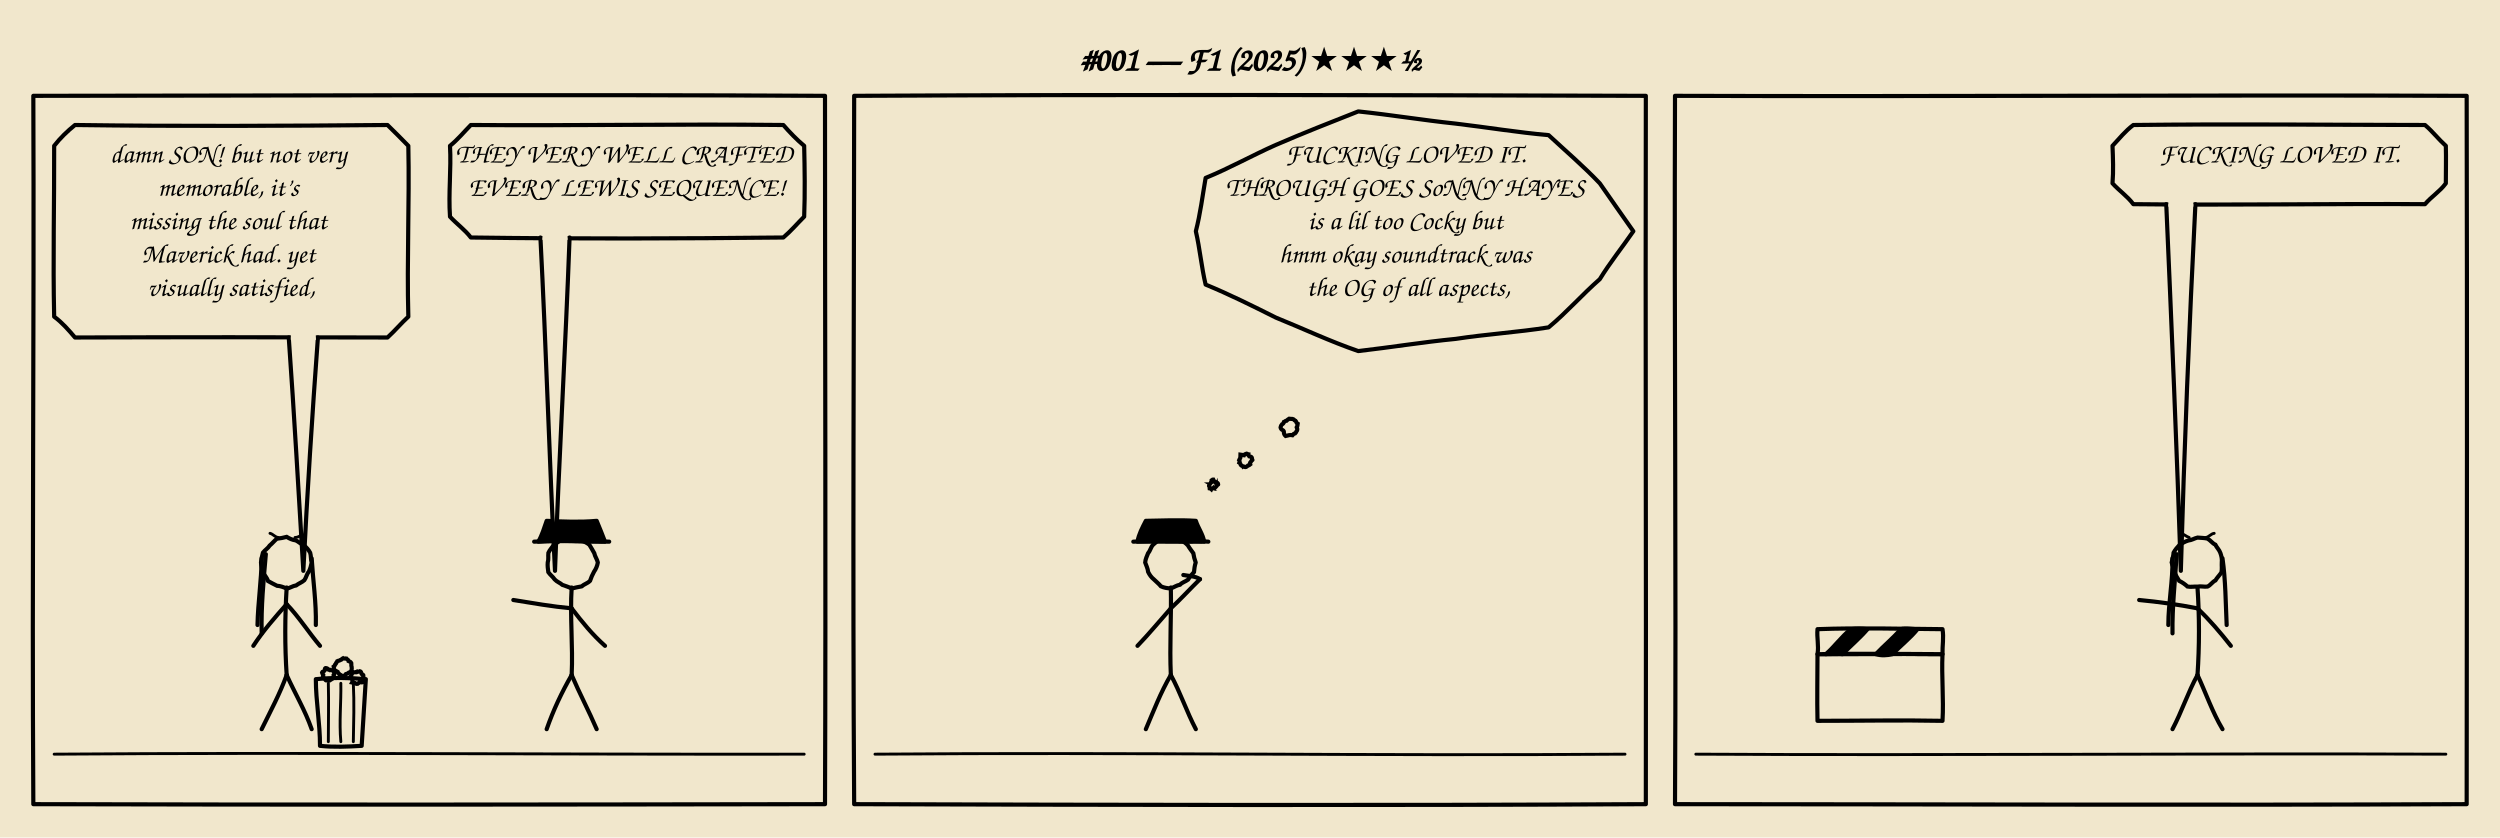
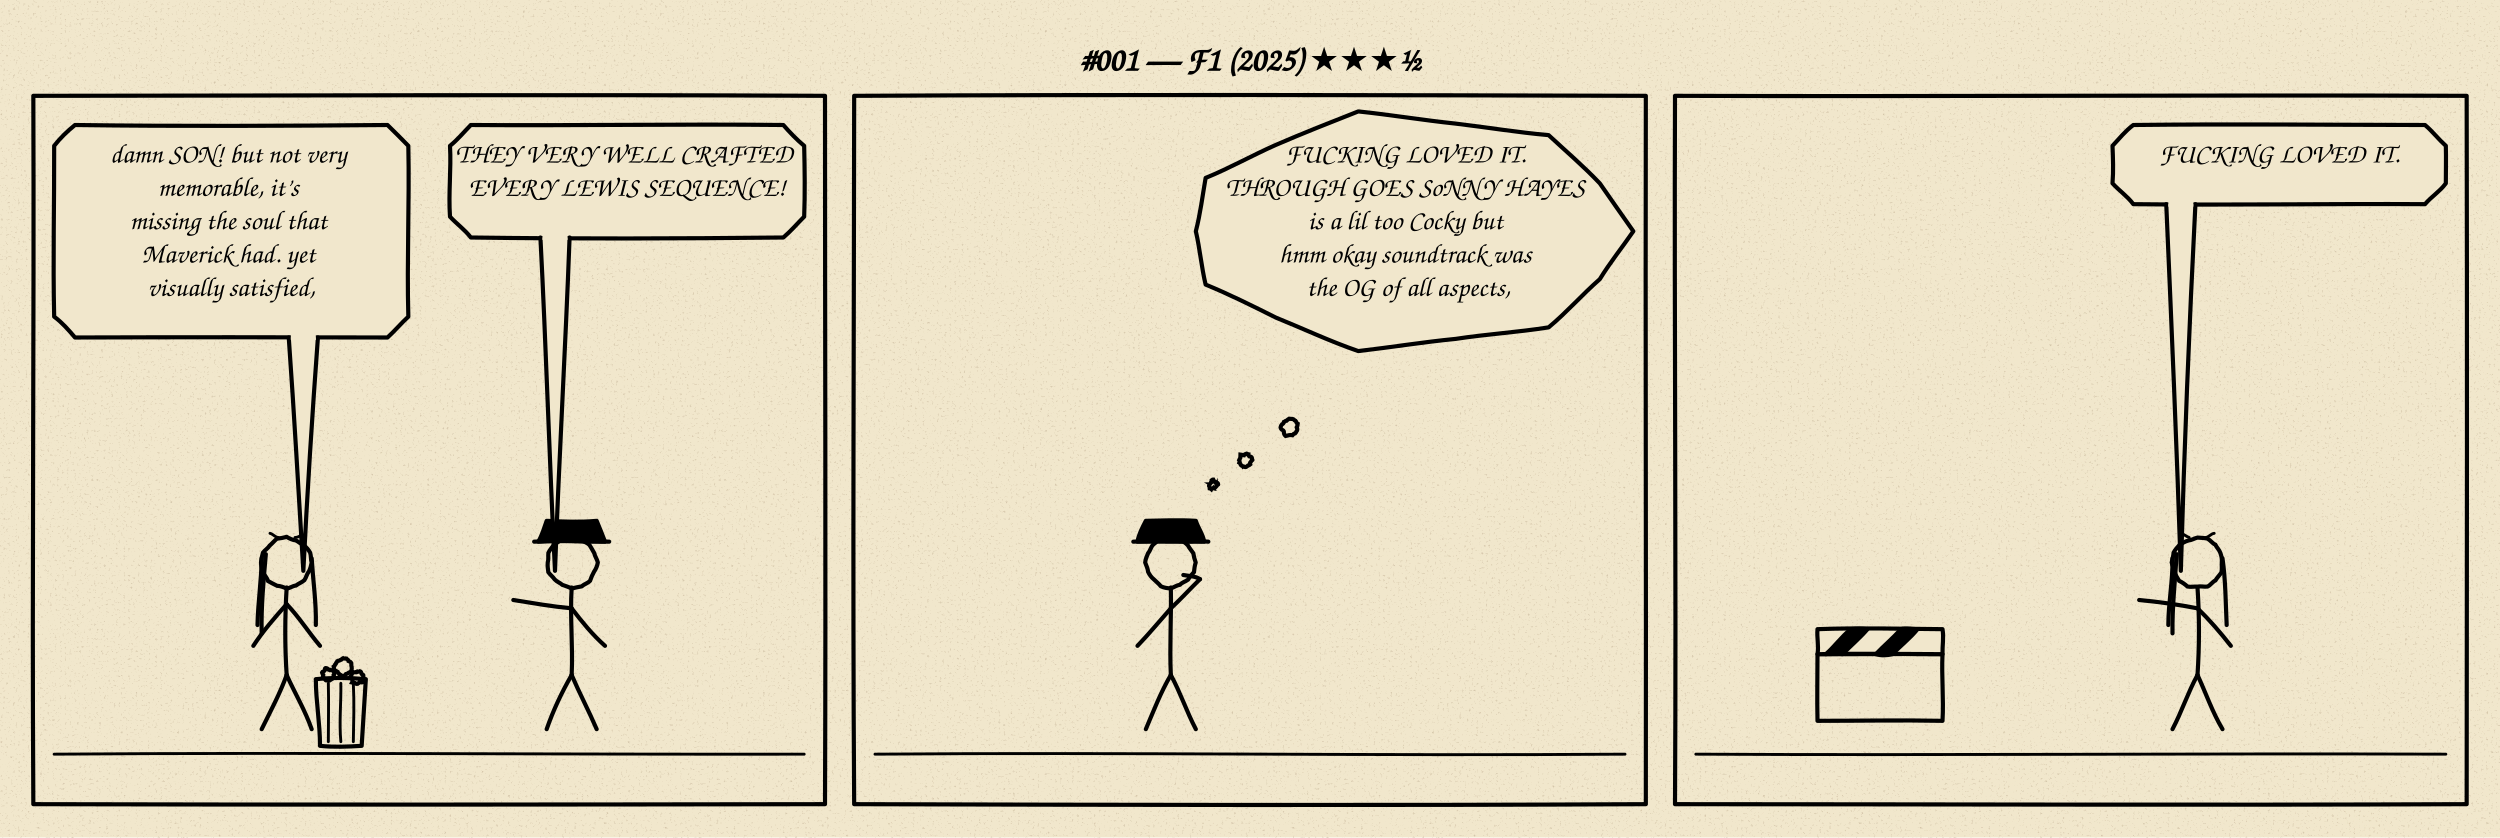
<svg xmlns="http://www.w3.org/2000/svg" viewBox="0 0 1200 402" width="1200" height="402" role="img" aria-label="#001 — F1 (2025)">
+   <defs>
+     <filter id="grain" x="0%" y="0%" width="100%" height="100%">
+       <feTurbulence type="fractalNoise" baseFrequency="0.85" numOctaves="2" stitchTiles="stitch" seed="2" />
+       <feColorMatrix values="0 0 0 0 0.32  0 0 0 0 0.22  0 0 0 0 0.13  0 0 0 -1.4 0.55" />
+     </filter>
+   </defs>
  <rect width="100%" height="100%" fill="#f1e7cc" />
+   <rect width="100%" height="100%" filter="url(#grain)" opacity="0.75" />
  <text x="600.0" y="34" text-anchor="middle" font-family="Comic Neue, Comic Sans MS, cursive" font-size="16" font-weight="700" fill="black">#001 — F1 (2025) ★★★½</text>
  <g class="panel">
    <path d="M 16.00 46.00 C 142.67 45.91, 269.33 45.31, 396.00 46.00 C 395.98 159.33, 396.45 272.67, 396.00 386.00 C 269.33 386.20, 142.67 386.36, 16.00 386.00 C 15.28 272.67, 16.45 159.33, 16.00 46.00" fill="none" stroke="black" stroke-width="2.0" stroke-linecap="round" stroke-linejoin="round" />
    <path d="M 26.00 362.00 C 146.00 361.11, 266.00 362.19, 386.00 362.00" fill="none" stroke="black" stroke-width="1.4" stroke-linecap="round" />
    <path d="M 151.60 326.00 C 159.60 325.22, 167.60 325.26, 175.60 326.00 C 175.00 336.67, 174.21 347.33, 173.60 358.00 C 166.93 358.40, 160.27 358.72, 153.60 358.00 C 153.63 347.29, 151.61 336.71, 151.60 326.00" fill="none" stroke="black" stroke-width="2.0" stroke-linecap="round" stroke-linejoin="round" />
    <path d="M 157.60 328.00 C 157.85 337.33, 157.59 346.67, 157.60 356.00" fill="none" stroke="black" stroke-width="1.4" stroke-linecap="round" />
    <path d="M 163.60 328.00 C 163.78 337.33, 162.75 346.67, 163.60 356.00" fill="none" stroke="black" stroke-width="1.4" stroke-linecap="round" />
    <path d="M 169.60 328.00 C 170.08 337.33, 169.76 346.67, 169.60 356.00" fill="none" stroke="black" stroke-width="1.4" stroke-linecap="round" />
    <path d="M 160.09 324.00 C 160.28 324.38, 160.32 324.82, 160.51 325.20 C 160.05 325.23, 159.59 325.27, 159.42 325.82 C 159.10 325.93, 158.96 326.34, 158.56 326.31 C 158.34 326.69, 158.00 326.78, 157.60 326.71 C 157.26 326.47, 156.88 326.63, 156.52 326.61 C 156.07 326.52, 156.19 325.94, 155.81 325.79 C 155.76 325.34, 155.07 325.55, 155.05 325.05 C 154.88 324.67, 155.21 324.36, 155.20 324.00 C 154.81 323.67, 154.77 323.18, 154.59 322.75 C 154.76 322.25, 155.41 322.46, 155.65 322.05 C 156.14 321.72, 155.68 320.99, 156.22 320.68 C 156.79 320.70, 157.31 320.82, 157.60 321.38 C 157.84 321.76, 158.35 321.19, 158.57 321.65 C 158.97 321.62, 159.36 321.67, 159.71 321.89 C 160.03 322.18, 160.25 322.59, 160.70 322.71 C 160.72 323.25, 160.40 323.62, 160.09 324.00" fill="none" stroke="black" stroke-width="2.0" stroke-linecap="round" />
    <path d="M 168.77 320.00 C 168.89 320.57, 168.86 321.14, 168.73 321.71 C 168.52 322.33, 168.06 322.67, 167.45 322.85 C 167.06 323.22, 166.59 323.44, 166.07 323.56 C 165.76 324.14, 165.20 324.34, 164.60 324.48 C 163.95 324.56, 163.66 323.75, 163.00 323.86 C 162.88 323.28, 162.20 323.10, 162.07 322.53 C 161.56 322.28, 161.13 321.90, 160.62 321.65 C 160.23 321.17, 160.27 320.56, 160.18 320.00 C 160.73 319.68, 160.71 318.96, 161.18 318.59 C 161.29 318.08, 161.78 317.81, 161.93 317.33 C 162.36 317.10, 162.91 317.20, 163.29 316.85 C 163.95 316.86, 164.10 316.14, 164.60 315.93 C 165.11 316.33, 165.69 315.95, 166.23 316.07 C 166.49 316.57, 167.25 316.61, 167.32 317.28 C 167.88 317.48, 168.38 317.75, 168.64 318.33 C 168.73 318.88, 168.51 319.46, 168.77 320.00" fill="none" stroke="black" stroke-width="2.0" stroke-linecap="round" />
    <path d="M 174.48 325.00 C 174.60 325.40, 174.21 325.81, 174.51 326.20 C 174.74 326.75, 173.97 326.99, 174.11 327.51 C 173.59 327.66, 173.10 327.40, 172.59 327.40 C 172.41 327.85, 171.89 327.92, 171.60 328.24 C 171.14 328.34, 170.75 328.18, 170.40 327.89 C 169.91 327.93, 169.53 327.60, 169.07 327.53 C 169.33 327.04, 169.32 326.54, 169.05 326.06 C 168.57 325.84, 168.31 325.41, 168.03 325.00 C 168.27 324.61, 168.77 324.37, 168.72 323.81 C 169.19 323.47, 168.80 322.89, 169.10 322.50 C 169.60 322.66, 170.09 322.84, 170.62 322.64 C 171.03 322.84, 171.34 322.68, 171.60 322.37 C 172.03 322.55, 172.39 322.31, 172.77 322.17 C 173.27 322.29, 173.32 322.75, 173.47 323.13 C 173.48 323.65, 173.87 323.78, 174.27 323.90 C 174.71 324.19, 174.03 324.70, 174.48 325.00" fill="none" stroke="black" stroke-width="2.0" stroke-linecap="round" />
    <path d="M 149.62 270.00 C 149.34 271.53, 148.92 273.01, 148.24 274.41 C 147.18 275.59, 147.01 277.24, 146.09 278.49 C 144.92 279.54, 143.39 280.04, 142.15 280.99 C 140.54 281.21, 139.22 282.30, 137.60 282.50 C 136.11 281.86, 134.62 281.25, 132.97 281.17 C 131.50 280.50, 130.12 279.66, 128.69 278.91 C 128.15 277.33, 127.00 276.13, 126.16 274.74 C 125.77 273.18, 125.37 271.62, 125.27 270.00 C 125.47 268.40, 125.75 266.82, 126.20 265.28 C 127.16 264.02, 128.60 263.22, 129.46 261.86 C 130.68 260.86, 131.66 259.60, 132.87 258.59 C 134.47 258.42, 136.05 258.12, 137.60 257.71 C 138.97 258.53, 140.39 259.20, 141.99 259.39 C 143.37 260.04, 144.43 261.23, 145.93 261.67 C 147.06 262.77, 148.14 263.91, 148.89 265.32 C 149.37 266.85, 149.09 268.49, 149.62 270.00" fill="none" stroke="black" stroke-width="2.0" stroke-linecap="round" />
    <path d="M 125.60 268.00 C 125.48 278.70, 123.81 289.30, 123.60 300.00" fill="none" stroke="black" stroke-width="2.0" stroke-linecap="round" />
    <path d="M 127.60 266.00 C 126.51 278.64, 125.28 291.28, 125.60 304.00" fill="none" stroke="black" stroke-width="2.0" stroke-linecap="round" />
    <path d="M 149.60 268.00 C 150.25 278.67, 151.86 289.28, 151.60 300.00" fill="none" stroke="black" stroke-width="2.0" stroke-linecap="round" />
    <path d="M 133.60 258.00 C 131.99 257.88, 131.10 256.34, 129.60 256.00" fill="none" stroke="black" stroke-width="1.4" stroke-linecap="round" />
    <path d="M 141.60 258.00 C 143.25 257.96, 144.45 257.04, 145.60 256.00" fill="none" stroke="black" stroke-width="1.4" stroke-linecap="round" />
    <path d="M 137.60 282.00 C 136.74 296.00, 136.68 310.00, 137.60 324.00" fill="none" stroke="black" stroke-width="2.0" stroke-linecap="round" />
    <path d="M 137.60 290.00 C 131.94 296.40, 126.28 302.81, 121.60 310.00" fill="none" stroke="black" stroke-width="2.0" stroke-linecap="round" />
    <path d="M 137.60 290.00 C 143.54 296.18, 148.07 303.49, 153.60 310.00" fill="none" stroke="black" stroke-width="2.0" stroke-linecap="round" />
    <path d="M 137.60 324.00 C 134.36 333.02, 129.79 341.42, 125.60 350.00" fill="none" stroke="black" stroke-width="2.0" stroke-linecap="round" />
    <path d="M 137.60 324.00 C 141.51 332.71, 146.46 340.93, 149.60 350.00" fill="none" stroke="black" stroke-width="2.0" stroke-linecap="round" />
    <path d="M 286.96 270.00 C 286.68 271.62, 286.07 273.10, 285.13 274.44 C 284.35 275.84, 283.72 277.30, 283.21 278.81 C 282.06 280.01, 280.38 280.39, 279.15 281.47 C 277.56 281.77, 275.97 282.07, 274.40 282.48 C 272.98 281.74, 271.45 281.28, 269.95 280.75 C 268.82 279.74, 267.30 279.27, 266.26 278.14 C 265.39 276.84, 264.09 275.92, 263.19 274.64 C 262.98 273.10, 262.77 271.56, 262.91 270.00 C 263.40 268.48, 263.04 266.91, 263.22 265.37 C 263.87 263.91, 265.01 262.79, 265.89 261.49 C 267.13 260.50, 268.66 259.89, 269.69 258.62 C 271.31 258.72, 272.77 257.79, 274.40 257.92 C 275.95 258.16, 277.26 259.10, 278.77 259.46 C 280.30 259.83, 281.68 260.51, 282.91 261.49 C 283.78 262.77, 284.43 264.19, 285.24 265.51 C 285.56 267.10, 286.61 268.42, 286.96 270.00" fill="none" stroke="black" stroke-width="2.0" stroke-linecap="round" />
    <path d="M 258.40 260.00 C 269.07 259.22, 279.73 260.10, 290.40 260.00 C 289.17 256.62, 287.73 253.33, 286.40 250.00 C 278.40 250.74, 270.40 250.38, 262.40 250.00 C 261.22 253.40, 260.22 256.86, 258.40 260.00" fill="black" stroke="black" stroke-width="2.0" stroke-linecap="round" stroke-linejoin="round" />
    <path d="M 256.40 260.00 C 268.40 259.42, 280.40 259.71, 292.40 260.00" fill="none" stroke="black" stroke-width="2.0" stroke-linecap="round" />
    <path d="M 274.40 282.00 C 273.52 296.00, 275.07 310.00, 274.40 324.00" fill="none" stroke="black" stroke-width="2.0" stroke-linecap="round" />
    <path d="M 274.40 292.00 C 265.00 291.15, 255.71 289.50, 246.40 288.00" fill="none" stroke="black" stroke-width="2.0" stroke-linecap="round" />
    <path d="M 274.40 292.00 C 279.27 298.41, 284.35 304.64, 290.40 310.00" fill="none" stroke="black" stroke-width="2.0" stroke-linecap="round" />
    <path d="M 274.40 324.00 C 269.62 332.31, 265.55 340.94, 262.40 350.00" fill="none" stroke="black" stroke-width="2.0" stroke-linecap="round" />
    <path d="M 274.40 324.00 C 278.14 332.78, 282.64 341.22, 286.40 350.00" fill="none" stroke="black" stroke-width="2.0" stroke-linecap="round" />
    <path d="M 36.00 60.00 C 86.00 60.68, 136.00 60.45, 186.00 60.00 C 189.41 63.25, 192.68 66.66, 196.00 70.00 C 196.59 97.33, 195.25 124.67, 196.00 152.00 C 192.52 155.19, 189.50 158.83, 186.00 162.00 C 136.00 161.85, 86.00 161.82, 36.00 162.00 C 32.93 158.40, 29.84 154.83, 26.00 152.00 C 25.37 124.67, 26.09 97.33, 26.00 70.00 C 28.90 66.24, 32.31 62.97, 36.00 60.00" fill="#f1e7cc" stroke="black" stroke-width="2.0" stroke-linecap="round" stroke-linejoin="round" />
    <path d="M 138.60 162.00 C 141.27 199.31, 143.33 236.66, 145.60 274.00 C 147.49 236.64, 149.84 199.31, 152.60 162.00" fill="#f1e7cc" stroke="black" stroke-width="2.0" stroke-linecap="round" stroke-linejoin="round" />
    <line x1="139.6" y1="162" x2="151.6" y2="162" stroke="#f1e7cc" stroke-width="2.4" />
    <text x="111.0" y="78.0" text-anchor="middle" font-family="Comic Neue, Comic Sans MS, cursive" font-size="13" fill="black">
      <tspan x="111.0" dy="0">damn SON! but not very</tspan>
      <tspan x="111.0" dy="16">memorable, it’s</tspan>
      <tspan x="111.0" dy="16">missing the soul that</tspan>
      <tspan x="111.0" dy="16">Maverick had. yet</tspan>
      <tspan x="111.0" dy="16">visually satisfied,</tspan>
    </text>
    <path d="M 226.00 60.00 C 276.00 60.38, 326.00 59.45, 376.00 60.00 C 379.10 63.56, 382.37 66.96, 386.00 70.00 C 386.26 81.33, 386.44 92.67, 386.00 104.00 C 382.66 107.33, 379.61 110.95, 376.00 114.00 C 326.00 114.54, 276.00 114.71, 226.00 114.00 C 223.11 110.22, 219.18 107.48, 216.00 104.00 C 215.20 92.67, 216.64 81.33, 216.00 70.00 C 219.70 67.03, 222.68 63.35, 226.00 60.00" fill="#f1e7cc" stroke="black" stroke-width="2.0" stroke-linecap="round" stroke-linejoin="round" />
    <path d="M 259.40 114.00 C 262.17 167.31, 263.69 220.68, 266.40 274.00 C 268.28 220.65, 271.44 167.35, 273.40 114.00" fill="#f1e7cc" stroke="black" stroke-width="2.0" stroke-linecap="round" stroke-linejoin="round" />
    <line x1="260.4" y1="114" x2="272.4" y2="114" stroke="#f1e7cc" stroke-width="2.4" />
    <text x="301.0" y="78.0" text-anchor="middle" font-family="Comic Neue, Comic Sans MS, cursive" font-size="13" fill="black">
      <tspan x="301.0" dy="0">THEY VERY WELL CRAFTED</tspan>
      <tspan x="301.0" dy="16">EVERY LEWIS SEQUENCE!</tspan>
    </text>
  </g>
  <g class="panel">
    <path d="M 410.00 46.00 C 536.67 45.32, 663.33 45.63, 790.00 46.00 C 789.74 159.33, 790.20 272.67, 790.00 386.00 C 663.33 386.67, 536.67 386.37, 410.00 386.00 C 409.23 272.67, 409.91 159.33, 410.00 46.00" fill="none" stroke="black" stroke-width="2.0" stroke-linecap="round" stroke-linejoin="round" />
    <path d="M 420.00 362.00 C 540.00 361.02, 660.00 362.89, 780.00 362.00" fill="none" stroke="black" stroke-width="1.4" stroke-linecap="round" />
    <path d="M 573.94 270.00 C 573.46 271.50, 573.25 273.04, 573.11 274.60 C 572.03 275.72, 571.05 276.92, 570.25 278.25 C 569.03 279.15, 567.48 279.51, 566.41 280.65 C 564.82 280.96, 563.48 281.89, 562.00 282.46 C 560.37 282.36, 558.76 282.16, 557.26 281.44 C 556.27 280.19, 554.98 279.25, 553.88 278.12 C 552.65 277.15, 551.78 275.90, 551.10 274.51 C 550.95 272.91, 550.21 271.49, 549.68 270.00 C 549.79 268.38, 550.53 266.96, 551.10 265.49 C 552.17 264.31, 552.36 262.62, 553.48 261.48 C 554.69 260.43, 555.84 259.30, 557.22 258.47 C 558.81 258.34, 560.41 258.25, 562.00 258.12 C 563.60 257.98, 565.13 258.31, 566.63 258.81 C 567.77 259.87, 569.18 260.61, 570.20 261.80 C 570.95 263.12, 571.91 264.30, 572.78 265.54 C 573.02 267.06, 573.40 268.55, 573.94 270.00" fill="none" stroke="black" stroke-width="2.0" stroke-linecap="round" />
    <path d="M 546.00 260.00 C 556.67 259.89, 567.33 260.18, 578.00 260.00 C 577.39 256.38, 575.09 253.43, 574.00 250.00 C 566.00 249.49, 558.00 249.85, 550.00 250.00 C 548.37 253.21, 546.61 256.38, 546.00 260.00" fill="black" stroke="black" stroke-width="2.0" stroke-linecap="round" stroke-linejoin="round" />
    <path d="M 544.00 260.00 C 556.00 259.57, 568.00 259.05, 580.00 260.00" fill="none" stroke="black" stroke-width="2.0" stroke-linecap="round" />
    <path d="M 562.00 282.00 C 562.31 296.00, 561.36 310.00, 562.00 324.00" fill="none" stroke="black" stroke-width="2.0" stroke-linecap="round" />
    <path d="M 562.00 292.00 C 566.83 287.50, 571.27 282.61, 576.00 278.00" fill="none" stroke="black" stroke-width="2.0" stroke-linecap="round" />
    <path d="M 576.00 278.00 C 573.56 276.43, 570.70 276.54, 568.00 276.00" fill="none" stroke="black" stroke-width="2.0" stroke-linecap="round" />
    <path d="M 562.00 292.00 C 556.66 298.00, 551.57 304.21, 546.00 310.00" fill="none" stroke="black" stroke-width="2.0" stroke-linecap="round" />
    <path d="M 562.00 324.00 C 557.13 332.27, 553.75 341.22, 550.00 350.00" fill="none" stroke="black" stroke-width="2.0" stroke-linecap="round" />
    <path d="M 562.00 324.00 C 566.58 332.40, 569.56 341.54, 574.00 350.00" fill="none" stroke="black" stroke-width="2.0" stroke-linecap="round" />
    <path d="M 784.00 111.00 C 778.69 118.71, 772.81 126.01, 767.90 134.00 C 759.43 141.41, 752.02 149.94, 743.34 157.13 C 728.52 159.49, 713.52 160.39, 698.70 162.67 C 683.07 164.18, 667.56 166.73, 651.97 168.52 C 638.48 163.89, 625.60 157.77, 612.40 152.44 C 601.30 146.88, 590.19 141.33, 578.70 136.60 C 576.69 128.15, 575.96 119.46, 574.00 111.00 C 576.18 102.58, 577.21 93.95, 578.70 85.40 C 590.21 80.71, 601.05 74.58, 612.40 69.56 C 625.47 63.91, 638.72 58.70, 651.97 53.48 C 667.58 55.12, 683.08 57.69, 698.70 59.33 C 713.59 61.09, 728.39 63.56, 743.34 64.87 C 751.58 72.52, 760.15 79.83, 767.90 88.00 C 773.27 95.67, 778.58 103.37, 784.00 111.00" fill="#f1e7cc" stroke="black" stroke-width="2.0" stroke-linecap="round" stroke-linejoin="round" />
    <path d="M 622.38 205.12 C 622.68 205.61, 622.84 206.12, 622.56 206.68 C 622.19 207.07, 622.10 207.65, 621.69 208.01 C 621.08 208.06, 620.73 208.49, 620.37 208.91 C 619.85 208.82, 619.33 208.73, 618.80 208.87 C 618.24 209.06, 617.65 209.12, 617.08 209.26 C 616.61 208.83, 616.32 208.31, 616.26 207.66 C 616.34 207.11, 616.17 206.68, 615.64 206.43 C 615.07 206.18, 614.76 205.73, 614.66 205.12 C 614.75 204.58, 614.98 204.10, 615.34 203.69 C 615.87 203.51, 616.13 203.10, 616.26 202.58 C 616.70 202.42, 616.98 201.96, 617.48 201.95 C 617.85 201.53, 618.36 201.31, 618.80 201.00 C 619.35 201.09, 619.91 201.05, 620.47 201.10 C 621.09 201.18, 621.30 201.90, 621.90 202.02 C 622.28 202.45, 622.27 203.15, 622.87 203.43 C 622.78 204.02, 622.81 204.63, 622.38 205.12" fill="#f1e7cc" stroke="black" stroke-width="2.0" stroke-linecap="round" />
    <path d="M 601.17 220.80 C 600.73 220.98, 600.61 221.44, 600.33 221.77 C 599.91 222.07, 599.95 222.47, 600.09 222.89 C 599.79 223.13, 599.51 223.41, 599.09 223.44 C 598.78 223.77, 598.36 223.94, 598.00 224.20 C 597.52 224.40, 597.18 223.67, 596.68 223.98 C 596.41 223.59, 595.87 223.58, 595.59 223.21 C 595.39 222.82, 595.35 222.33, 594.91 222.08 C 595.08 221.63, 595.05 221.20, 594.76 220.80 C 594.89 220.39, 595.26 220.12, 595.37 219.71 C 595.42 219.24, 595.49 218.76, 595.48 218.28 C 596.00 218.37, 596.52 218.37, 597.04 218.47 C 597.20 218.03, 597.85 218.25, 598.00 217.78 C 598.46 217.54, 598.75 218.00, 599.13 218.06 C 599.03 218.57, 599.58 218.71, 599.72 219.08 C 600.13 219.19, 600.61 219.15, 600.86 219.62 C 601.09 219.98, 600.79 220.48, 601.17 220.80" fill="#f1e7cc" stroke="black" stroke-width="2.0" stroke-linecap="round" />
    <path d="M 584.71 232.56 C 584.45 232.80, 584.00 232.76, 583.84 233.16 C 583.59 233.68, 583.89 234.03, 584.22 234.38 C 583.82 234.06, 583.62 234.86, 583.23 234.55 C 583.01 234.29, 582.59 234.58, 582.40 234.24 C 582.14 234.52, 581.66 234.44, 581.46 234.82 C 581.21 234.60, 580.93 234.42, 580.58 234.38 C 580.52 234.05, 580.75 233.66, 580.37 233.40 C 580.14 233.11, 580.73 232.86, 580.41 232.56 C 580.80 232.56, 580.78 232.14, 581.03 231.99 C 581.17 231.86, 581.24 231.67, 581.40 231.56 C 581.16 231.18, 581.68 230.97, 581.60 230.63 C 581.89 230.49, 582.00 230.08, 582.40 230.12 C 582.63 230.47, 582.60 230.95, 582.94 231.25 C 583.21 230.97, 583.34 231.60, 583.60 231.36 C 583.65 231.77, 584.21 231.39, 584.26 231.79 C 584.66 231.90, 584.67 232.24, 584.71 232.56" fill="#f1e7cc" stroke="black" stroke-width="2.0" stroke-linecap="round" />
    <text x="676.0" y="78.0" text-anchor="middle" font-family="Comic Neue, Comic Sans MS, cursive" font-size="13" fill="black">
      <tspan x="676.0" dy="0">FUCKING LOVED IT.</tspan>
      <tspan x="676.0" dy="16">THROUGH GOES SoNNY HAYES</tspan>
      <tspan x="676.0" dy="16">is a lil too Cocky but</tspan>
      <tspan x="676.0" dy="16">hmm okay soundtrack was</tspan>
      <tspan x="676.0" dy="16">the OG of all aspects,</tspan>
    </text>
  </g>
  <g class="panel">
    <path d="M 804.00 46.00 C 930.67 46.43, 1057.33 45.50, 1184.00 46.00 C 1184.25 159.33, 1184.13 272.67, 1184.00 386.00 C 1057.33 386.55, 930.67 386.03, 804.00 386.00 C 804.66 272.67, 803.59 159.33, 804.00 46.00" fill="none" stroke="black" stroke-width="2.0" stroke-linecap="round" stroke-linejoin="round" />
    <path d="M 814.00 362.00 C 934.00 362.65, 1054.00 361.54, 1174.00 362.00" fill="none" stroke="black" stroke-width="1.4" stroke-linecap="round" />
    <path d="M 872.40 314.00 C 892.40 314.10, 912.40 313.78, 932.40 314.00 C 931.89 324.67, 933.03 335.33, 932.40 346.00 C 912.40 345.59, 892.40 346.01, 872.40 346.00 C 872.15 335.33, 872.40 324.67, 872.40 314.00" fill="none" stroke="black" stroke-width="2.0" stroke-linecap="round" stroke-linejoin="round" />
    <path d="M 872.40 302.00 C 892.40 301.26, 912.40 301.83, 932.40 302.00 C 933.09 306.00, 932.29 310.00, 932.40 314.00 C 912.40 313.85, 892.40 313.68, 872.40 314.00 C 873.09 310.00, 872.01 306.00, 872.40 302.00" fill="#f1e7cc" stroke="black" stroke-width="2.0" stroke-linecap="round" stroke-linejoin="round" />
    <path d="M 876.40 314.00 C 880.68 310.28, 883.94 305.54, 888.40 302.00 C 891.07 301.66, 893.73 301.70, 896.40 302.00 C 892.70 306.30, 888.34 309.94, 884.40 314.00 C 881.73 313.65, 879.07 313.44, 876.40 314.00" fill="black" stroke="black" stroke-width="2.0" stroke-linecap="round" stroke-linejoin="round" />
    <path d="M 900.40 314.00 C 904.28 309.88, 908.71 306.31, 912.40 302.00 C 915.07 301.31, 917.73 302.07, 920.40 302.00 C 916.84 306.44, 912.27 309.87, 908.40 314.00 C 905.73 314.63, 903.07 314.79, 900.40 314.00" fill="black" stroke="black" stroke-width="2.0" stroke-linecap="round" stroke-linejoin="round" />
    <path d="M 1066.45 270.00 C 1066.36 271.58, 1066.64 273.18, 1066.28 274.76 C 1065.41 276.10, 1064.22 277.21, 1063.40 278.60 C 1061.92 279.31, 1061.10 280.88, 1059.59 281.56 C 1057.99 281.77, 1056.39 281.24, 1054.80 281.58 C 1053.21 281.46, 1051.61 281.86, 1050.02 281.55 C 1048.80 280.45, 1047.48 279.52, 1046.00 278.80 C 1045.19 277.43, 1044.21 276.14, 1043.84 274.54 C 1043.66 272.93, 1042.68 271.58, 1042.40 270.00 C 1042.72 268.42, 1043.22 266.87, 1043.33 265.25 C 1044.10 263.82, 1045.18 262.64, 1046.26 261.46 C 1047.58 260.65, 1048.92 259.87, 1050.42 259.44 C 1051.99 259.31, 1053.31 258.39, 1054.80 258.04 C 1056.39 258.19, 1057.99 258.17, 1059.55 258.52 C 1061.00 259.27, 1061.87 260.76, 1063.36 261.44 C 1064.05 262.85, 1065.28 263.93, 1065.79 265.45 C 1066.33 266.92, 1066.62 268.43, 1066.45 270.00" fill="none" stroke="black" stroke-width="2.0" stroke-linecap="round" />
    <path d="M 1042.80 268.00 C 1043.00 278.72, 1040.82 289.29, 1040.80 300.00" fill="none" stroke="black" stroke-width="2.0" stroke-linecap="round" />
    <path d="M 1044.80 266.00 C 1044.06 278.66, 1042.60 291.29, 1042.80 304.00" fill="none" stroke="black" stroke-width="2.0" stroke-linecap="round" />
    <path d="M 1066.80 268.00 C 1068.30 278.61, 1068.31 289.32, 1068.80 300.00" fill="none" stroke="black" stroke-width="2.0" stroke-linecap="round" />
    <path d="M 1050.80 258.00 C 1049.37 257.52, 1048.28 256.37, 1046.80 256.00" fill="none" stroke="black" stroke-width="1.4" stroke-linecap="round" />
    <path d="M 1058.80 258.00 C 1060.35 257.76, 1061.23 256.20, 1062.80 256.00" fill="none" stroke="black" stroke-width="1.4" stroke-linecap="round" />
    <path d="M 1054.80 282.00 C 1055.74 296.00, 1055.73 310.00, 1054.80 324.00" fill="none" stroke="black" stroke-width="2.0" stroke-linecap="round" />
    <path d="M 1054.80 292.00 C 1045.54 290.19, 1036.20 288.89, 1026.80 288.00" fill="none" stroke="black" stroke-width="2.0" stroke-linecap="round" />
    <path d="M 1054.80 292.00 C 1060.61 297.58, 1065.83 303.68, 1070.80 310.00" fill="none" stroke="black" stroke-width="2.0" stroke-linecap="round" />
    <path d="M 1054.80 324.00 C 1050.20 332.39, 1047.26 341.55, 1042.80 350.00" fill="none" stroke="black" stroke-width="2.0" stroke-linecap="round" />
    <path d="M 1054.80 324.00 C 1058.83 332.65, 1061.89 341.75, 1066.80 350.00" fill="none" stroke="black" stroke-width="2.0" stroke-linecap="round" />
    <path d="M 1024.00 60.00 C 1070.67 59.44, 1117.33 59.95, 1164.00 60.00 C 1167.61 63.05, 1170.48 66.85, 1174.00 70.00 C 1174.17 76.00, 1173.99 82.00, 1174.00 88.00 C 1171.20 91.87, 1167.05 94.38, 1164.00 98.00 C 1117.33 97.72, 1070.67 98.57, 1024.00 98.00 C 1021.16 94.18, 1017.16 91.51, 1014.00 88.00 C 1014.48 82.00, 1014.24 76.00, 1014.00 70.00 C 1017.23 66.56, 1020.17 62.84, 1024.00 60.00" fill="#f1e7cc" stroke="black" stroke-width="2.0" stroke-linecap="round" stroke-linejoin="round" />
    <path d="M 1039.80 98.00 C 1042.37 156.66, 1044.89 215.32, 1046.80 274.00 C 1048.44 215.31, 1050.81 156.64, 1053.80 98.00" fill="#f1e7cc" stroke="black" stroke-width="2.0" stroke-linecap="round" stroke-linejoin="round" />
    <line x1="1040.8" y1="98" x2="1052.8" y2="98" stroke="#f1e7cc" stroke-width="2.4" />
    <text x="1094.0" y="78.0" text-anchor="middle" font-family="Comic Neue, Comic Sans MS, cursive" font-size="13" fill="black">
      <tspan x="1094.0" dy="0">FUCKING LOVED IT.</tspan>
    </text>
  </g>
</svg>
